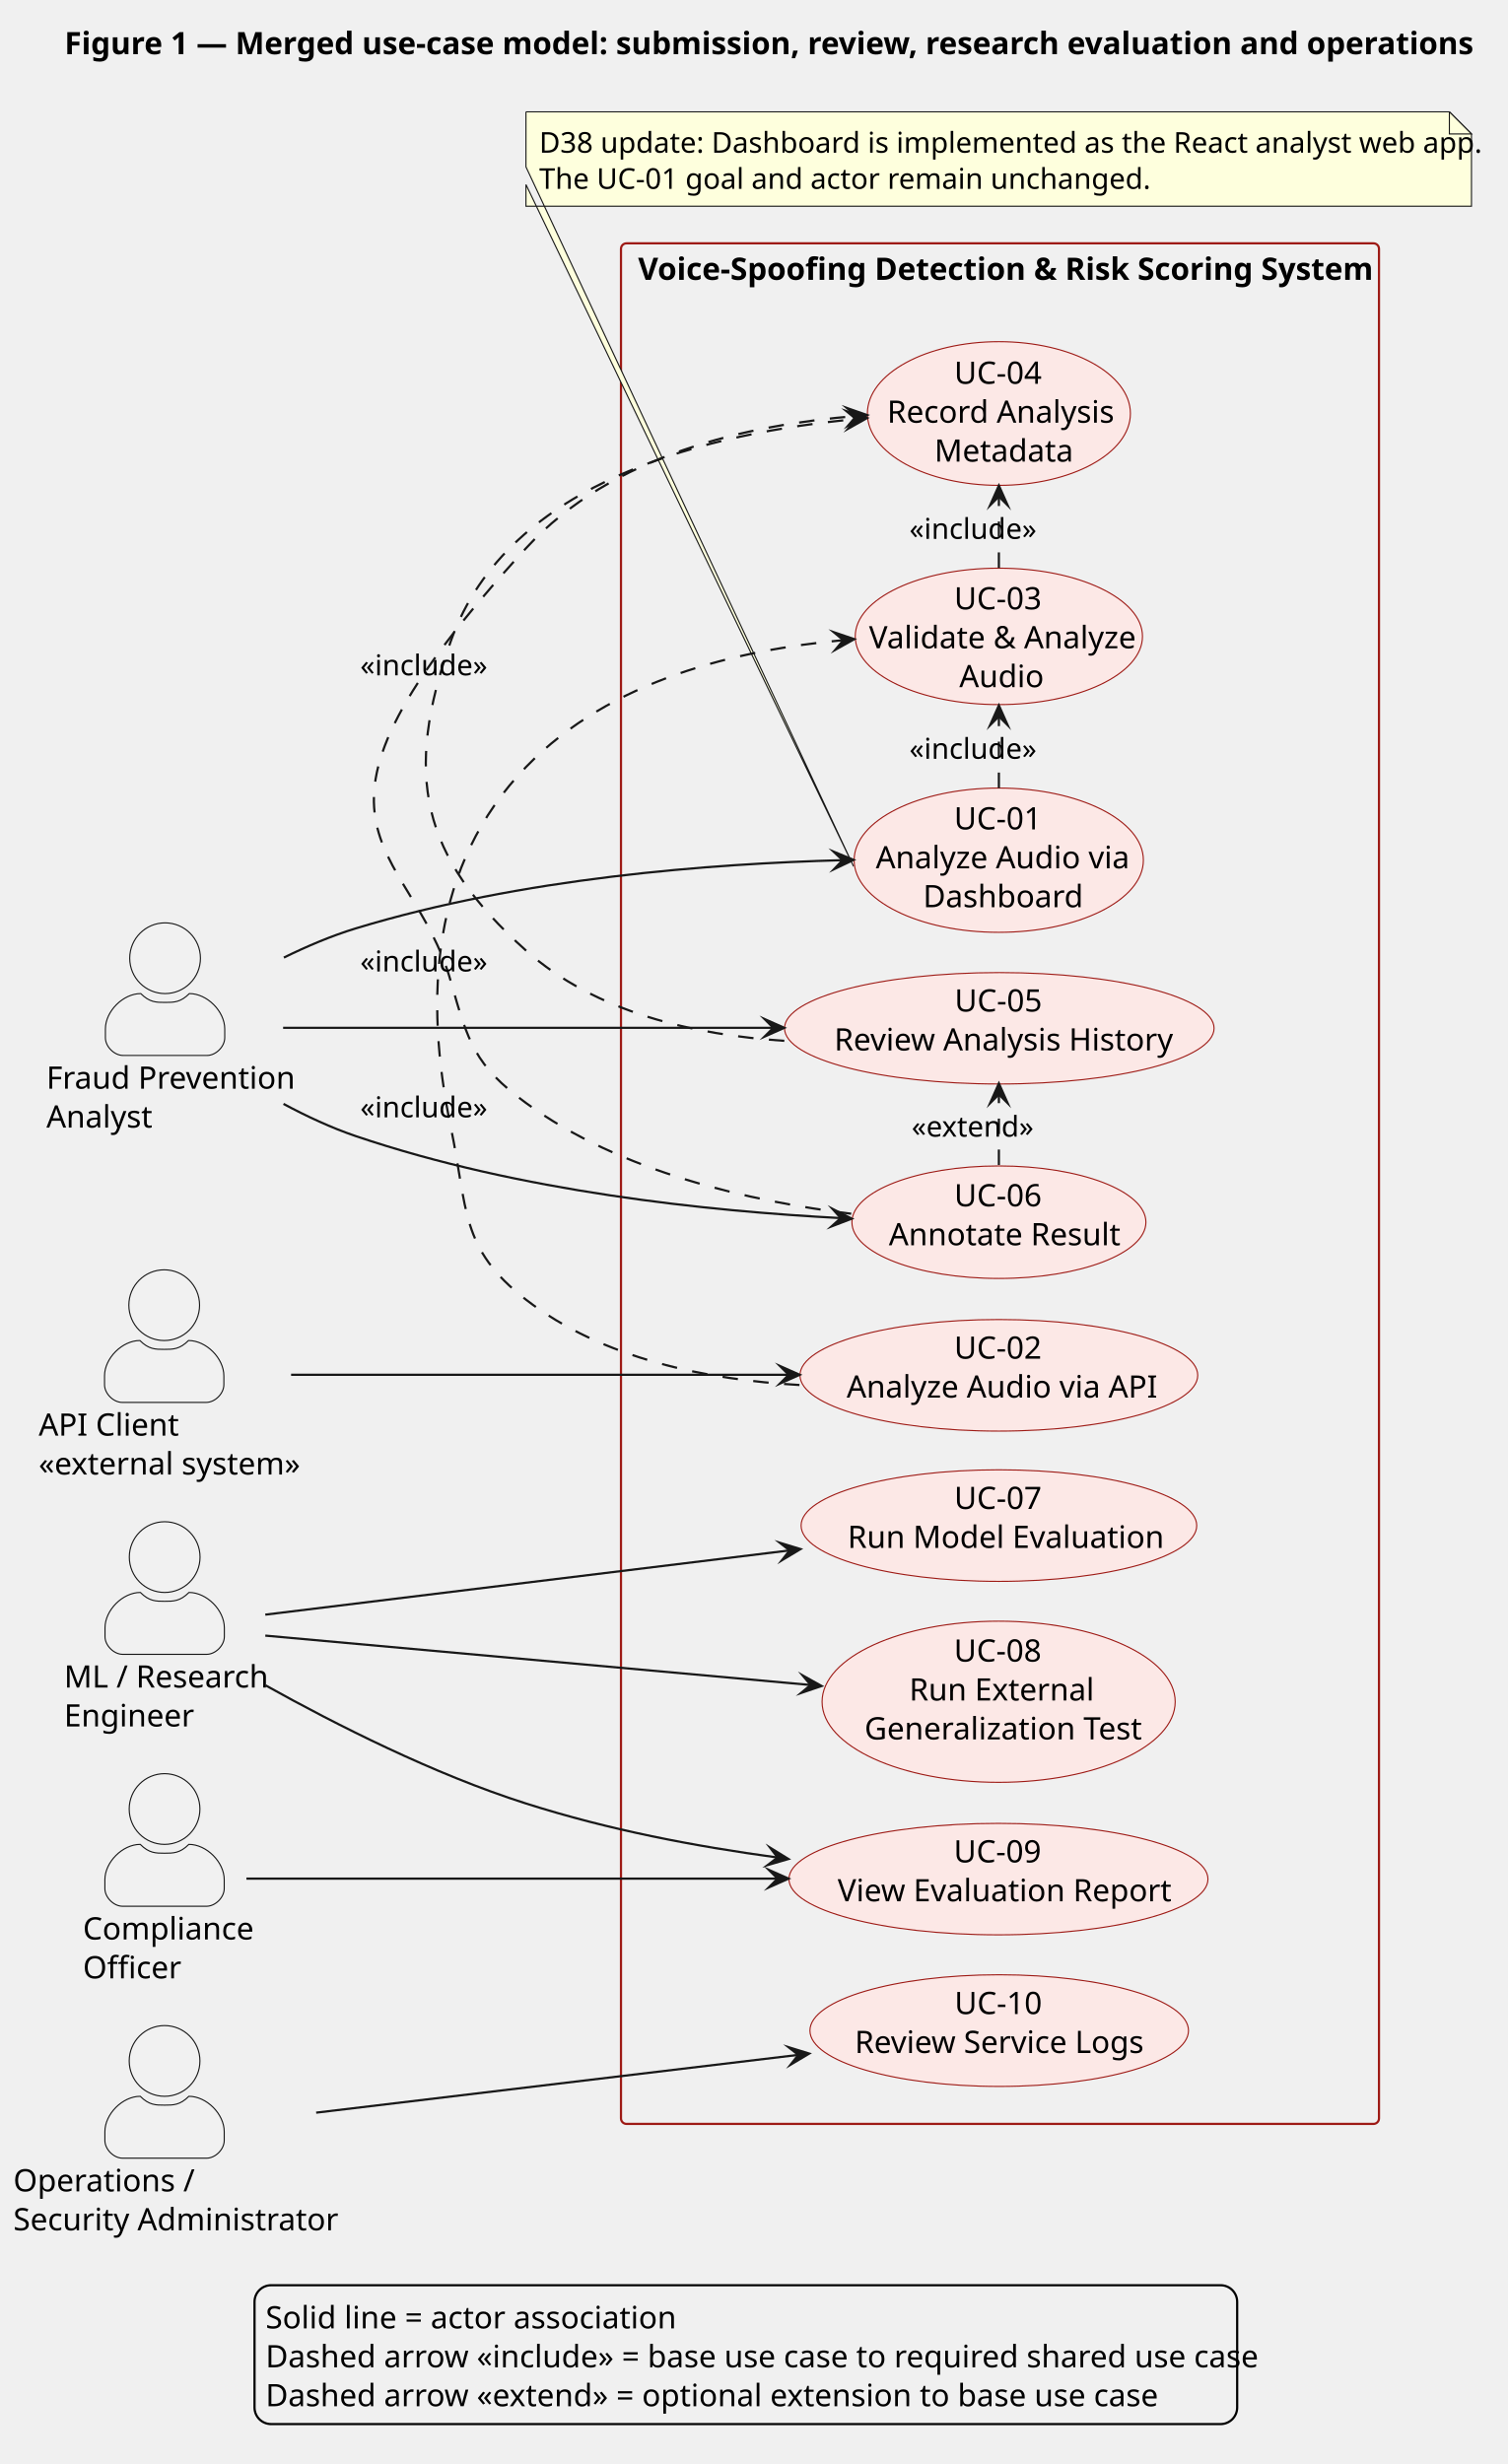
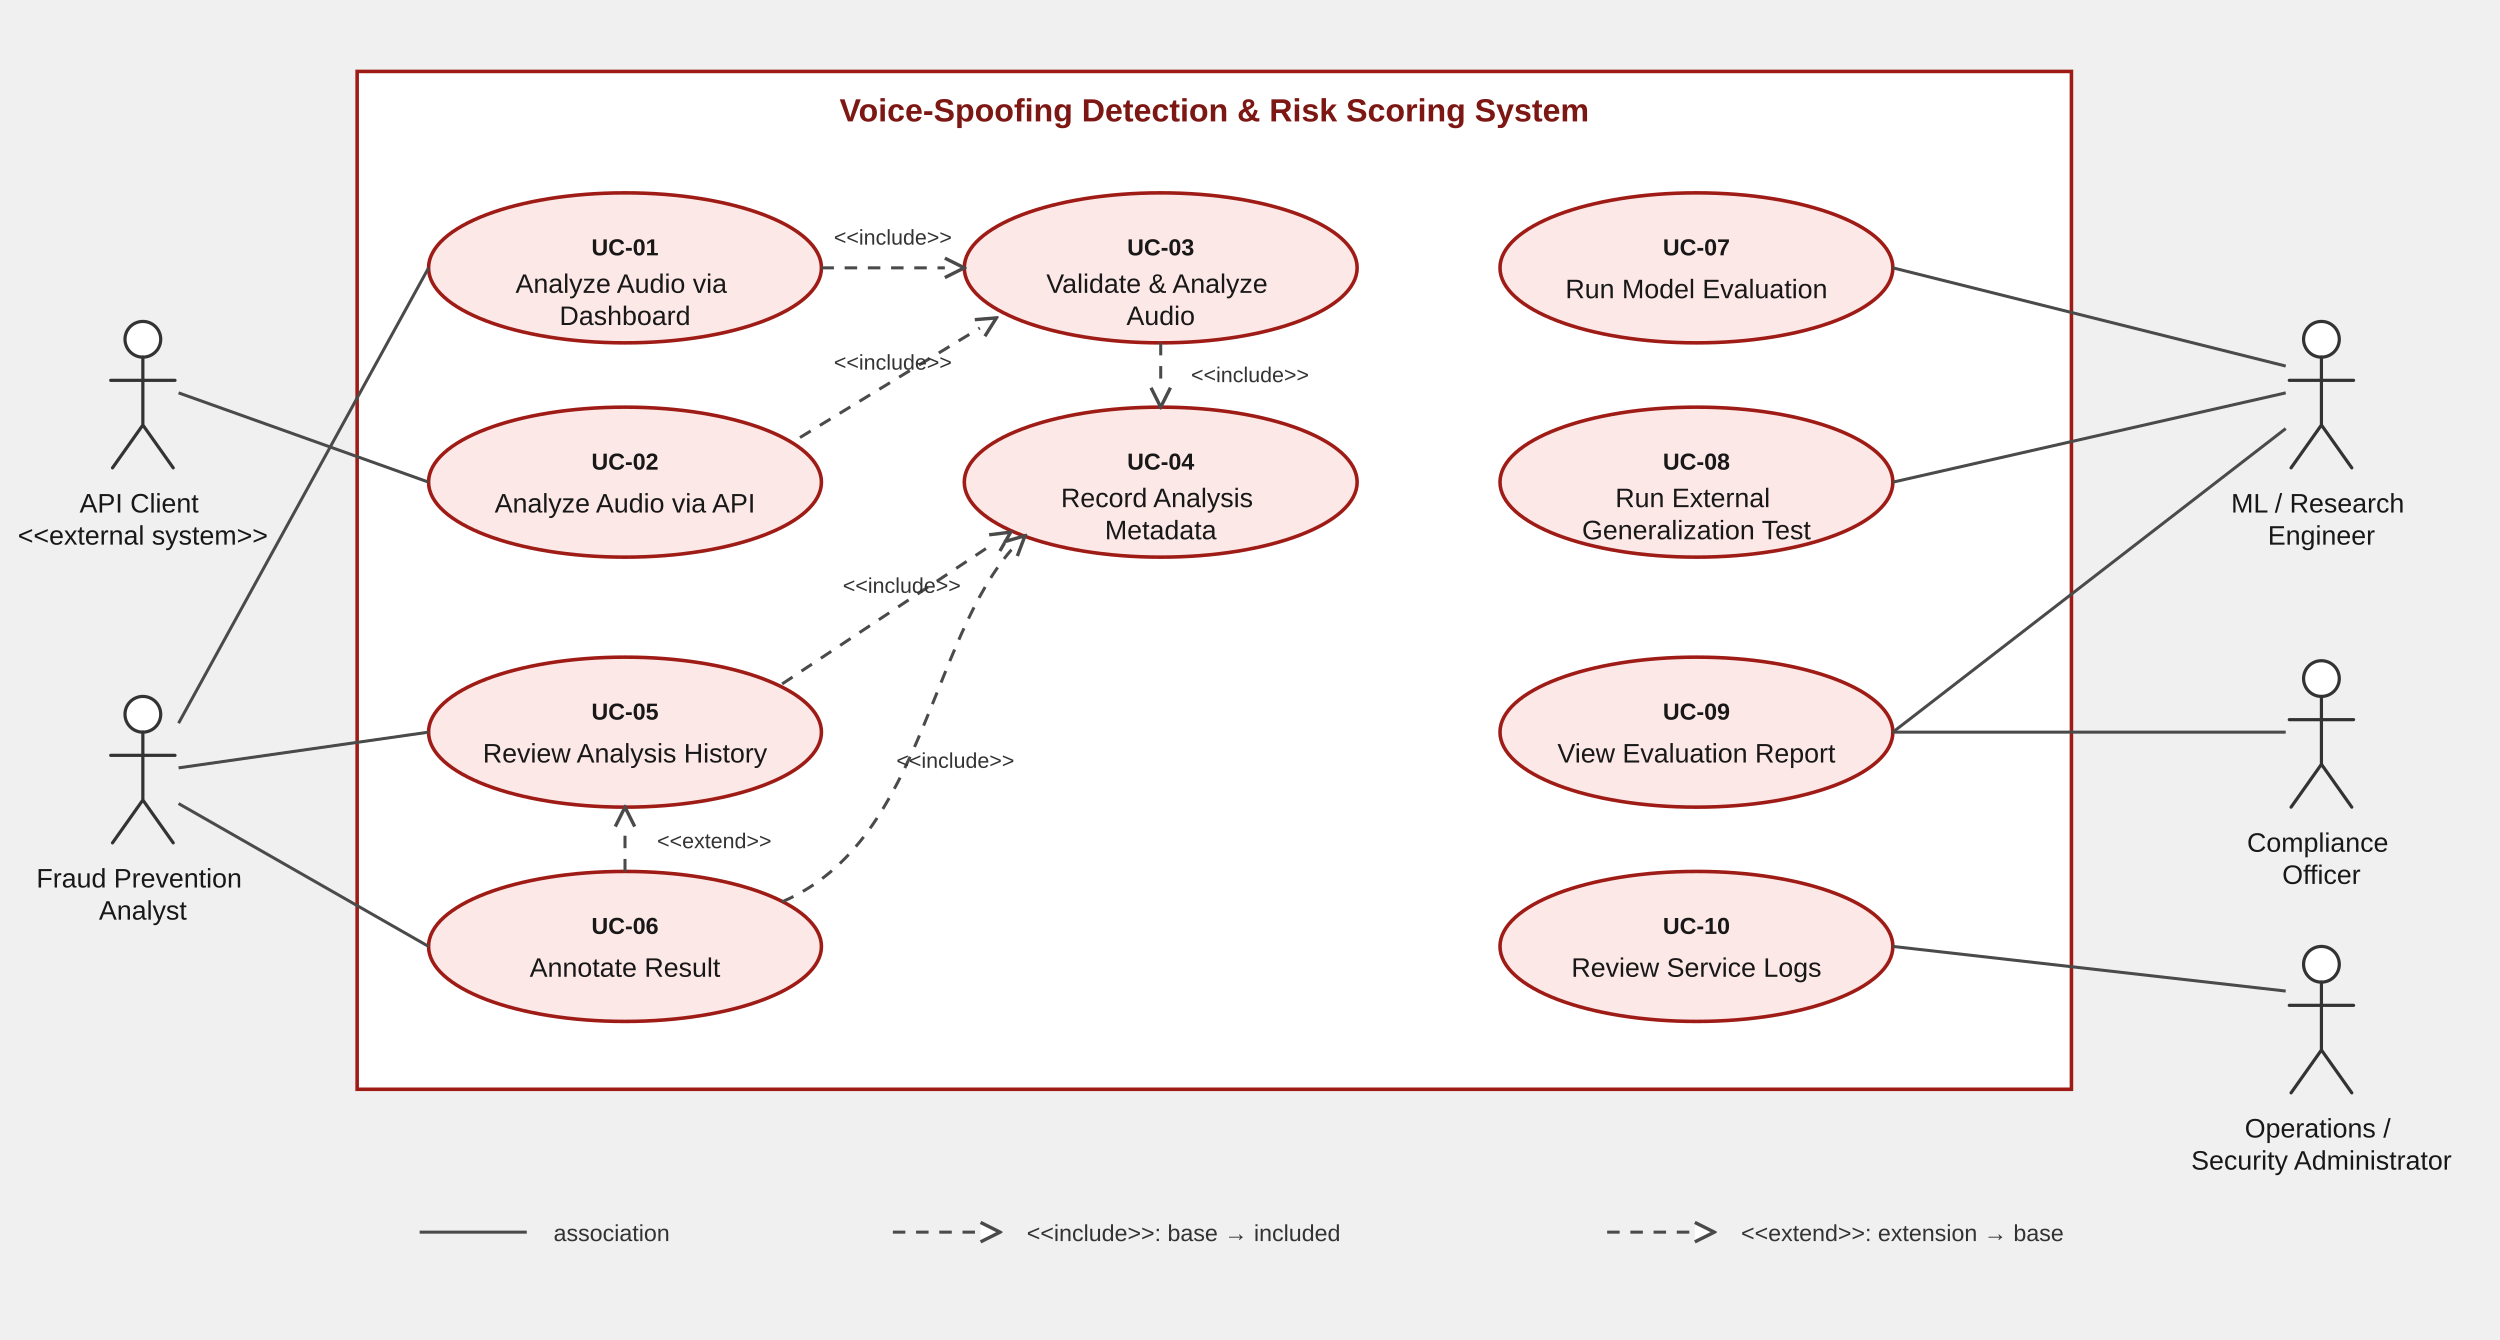
- <svg xmlns="http://www.w3.org/2000/svg" version="1.1" data-diagram-type="DESCRIPTION" style="width:682px;height:1115px;background:#FFFFFF;" width="682px" height="1115px" viewBox="0 0 682 1115" zoomAndPan="magnify" preserveAspectRatio="none" contentStyleType="text/css">
-   <defs />
-   <g font-family="sans-serif" lengthAdjust="spacing">
-     <g class="title" data-source-line="2">
-       <text x="29.186" y="24.533" fill="#000" font-size="14" textLength="616.629" font-weight="700">Figure 1 — Merged use-case model: submission, review, research evaluation and operations</text>
+ <svg xmlns="http://www.w3.org/2000/svg" width="1400" height="750" viewBox="0 0 1400 750" role="img" aria-labelledby="title desc">
+   <defs>
+     <style>
+       .boundary{fill:#fff;stroke:#9e1b16;stroke-width:2}
+       .usecase{fill:#fce8e6;stroke:#9e1b16;stroke-width:2}
+       .assoc{fill:none;stroke:#4a4a4a;stroke-width:1.7}
+       .relation{fill:none;stroke:#4a4a4a;stroke-width:1.7;stroke-dasharray:7 6;marker-end:url(#open-arrow)}
+       .actor-line{fill:none;stroke:#333;stroke-width:1.8;stroke-linecap:round}
+       .title{font:700 18px Arial,sans-serif;fill:#7d1713}
+       .label{font:15px Arial,sans-serif;fill:#181818;text-anchor:middle}
+       .uc-id{font:700 13px Arial,sans-serif;fill:#181818;text-anchor:middle}
+       .relation-label{font:12px Arial,sans-serif;fill:#333;text-anchor:middle}
+       .legend{font:13px Arial,sans-serif;fill:#333}
+     </style>
+     <marker id="open-arrow" viewBox="0 0 10 10" refX="9" refY="5" markerWidth="8" markerHeight="8" orient="auto-start-reverse">
+       <path d="M1,1 L9,5 L1,9" fill="#fff" stroke="#4a4a4a" stroke-width="1.4" />
+     </marker>
+     <g id="actor">
+       <circle cx="0" cy="-30" r="10" fill="#fff" stroke="#333" stroke-width="1.8" />
+       <path d="M0,-20 V18 M-18,-7 H18 M0,18 L-17,42 M0,18 L17,42" class="actor-line" />
    </g>
-     <g class="cluster" data-qualified-name="Voice-Spoofing Detection . Risk Scoring System" id="ent0006" data-source-line="22">
-       <rect x="281" y="110.109" width="343" height="851" fill="none" style="stroke:#9E1B16;stroke-width:1;" rx="2.5" ry="2.5" />
-       <text x="288.749" y="126.643" fill="#000" font-size="14" textLength="327.503" font-weight="700">Voice-Spoofing Detection &amp; Risk Scoring System</text>
-     </g>
-     <g class="entity" data-qualified-name="Analyst" id="ent0001" data-source-line="16">
-       <ellipse cx="74.696" cy="433.609" rx="16" ry="16" fill="#F1F1F1" style="stroke:#181818;stroke-width:0.5;" />
-       <path d="M74.696,453.609 C78.696,453.609 81.696,453.609 85.696,449.609 C93.696,449.609 101.696,457.609 101.696,465.609 L101.696,469.609 C101.696,473.609 97.696,477.609 93.696,477.609 L55.696,477.609 C51.696,477.609 47.696,473.609 47.696,469.609 L47.696,465.609 C47.696,457.609 55.696,449.609 63.696,449.609 C67.696,453.609 70.696,453.609 74.696,453.609" style="stroke:#181818;stroke-width:0.5;" fill="#F1F1F1" />
-       <text x="21" y="492.643" fill="#000" font-size="14" textLength="107.393">Fraud Prevention</text>
-       <text x="21" y="510.252" fill="#000" font-size="14" textLength="45.91">Analyst</text>
-     </g>
-     <g class="entity" data-qualified-name="ApiClient" id="ent0002" data-source-line="17">
-       <ellipse cx="74.303" cy="590.609" rx="16" ry="16" fill="#F1F1F1" style="stroke:#181818;stroke-width:0.5;" />
-       <path d="M74.303,610.609 C78.303,610.609 81.303,610.609 85.303,606.609 C93.303,606.609 101.303,614.609 101.303,622.609 L101.303,626.609 C101.303,630.609 97.303,634.609 93.303,634.609 L55.303,634.609 C51.303,634.609 47.303,630.609 47.303,626.609 L47.303,622.609 C47.303,614.609 55.303,606.609 63.303,606.609 C67.303,610.609 70.303,610.609 74.303,610.609" style="stroke:#181818;stroke-width:0.5;" fill="#F1F1F1" />
-       <text x="17.5" y="649.643" fill="#000" font-size="14" textLength="62.248">API Client</text>
-       <text x="17.5" y="667.252" fill="#000" font-size="14" textLength="113.606">«external system»</text>
-     </g>
-     <g class="entity" data-qualified-name="Engineer" id="ent0003" data-source-line="18">
-       <ellipse cx="74.517" cy="704.609" rx="16" ry="16" fill="#F1F1F1" style="stroke:#181818;stroke-width:0.5;" />
-       <path d="M74.517,724.609 C78.517,724.609 81.517,724.609 85.517,720.609 C93.517,720.609 101.517,728.609 101.517,736.609 L101.517,740.609 C101.517,744.609 97.517,748.609 93.517,748.609 L55.517,748.609 C51.517,748.609 47.517,744.609 47.517,740.609 L47.517,736.609 C47.517,728.609 55.517,720.609 63.517,720.609 C67.517,724.609 70.517,724.609 74.517,724.609" style="stroke:#181818;stroke-width:0.5;" fill="#F1F1F1" />
-       <text x="29" y="763.643" fill="#000" font-size="14" textLength="91.034">ML / Research</text>
-       <text x="29" y="781.252" fill="#000" font-size="14" textLength="56.041">Engineer</text>
-     </g>
-     <g class="entity" data-qualified-name="Compliance" id="ent0004" data-source-line="19">
-       <ellipse cx="74.462" cy="818.609" rx="16" ry="16" fill="#F1F1F1" style="stroke:#181818;stroke-width:0.5;" />
-       <path d="M74.462,838.609 C78.462,838.609 81.462,838.609 85.462,834.609 C93.462,834.609 101.462,842.609 101.462,850.609 L101.462,854.609 C101.462,858.609 97.462,862.609 93.462,862.609 L55.462,862.609 C51.462,862.609 47.462,858.609 47.462,854.609 L47.462,850.609 C47.462,842.609 55.462,834.609 63.462,834.609 C67.462,838.609 70.462,838.609 74.462,838.609" style="stroke:#181818;stroke-width:0.5;" fill="#F1F1F1" />
-       <text x="37.5" y="877.643" fill="#000" font-size="14" textLength="73.924">Compliance</text>
-       <text x="37.5" y="895.252" fill="#000" font-size="14" textLength="41.228">Officer</text>
-     </g>
-     <g class="entity" data-qualified-name="Operations" id="ent0005" data-source-line="20">
-       <ellipse cx="74.465" cy="932.609" rx="16" ry="16" fill="#F1F1F1" style="stroke:#181818;stroke-width:0.5;" />
-       <path d="M74.465,952.609 C78.465,952.609 81.465,952.609 85.465,948.609 C93.465,948.609 101.465,956.609 101.465,964.609 L101.465,968.609 C101.465,972.609 97.465,976.609 93.465,976.609 L55.465,976.609 C51.465,976.609 47.465,972.609 47.465,968.609 L47.465,964.609 C47.465,956.609 55.465,948.609 63.465,948.609 C67.465,952.609 70.465,952.609 74.465,952.609" style="stroke:#181818;stroke-width:0.5;" fill="#F1F1F1" />
-       <text x="6" y="991.643" fill="#000" font-size="14" textLength="76.262">Operations /</text>
-       <text x="6" y="1009.252" fill="#000" font-size="14" textLength="136.931">Security Administrator</text>
-     </g>
-     <g class="entity" data-qualified-name="GMN32" id="ent0033" data-source-line="59">
-       <path d="M238,50.609 L238,75.518 L386.252,392.086 L238,83.518 L238,93.313 A0,0 0 0 0 238,93.313 L665.853,93.313 A0,0 0 0 0 665.853,93.313 L665.853,60.609 L655.853,50.609 L238,50.609 A0,0 0 0 0 238,50.609" style="stroke:#181818;stroke-width:0.5;" fill="#FEFFDD" />
-       <path d="M655.853,50.609 L655.853,60.609 L665.853,60.609 L655.853,50.609" style="stroke:#181818;stroke-width:0.5;" fill="#FEFFDD" />
-       <text x="244" y="69.104" fill="#000" font-size="13" textLength="406.853">D38 update: Dashboard is implemented as the React analyst web app.</text>
-       <text x="244" y="85.456" fill="#000" font-size="13" textLength="264.494">The UC-01 goal and actor remain unchanged.</text>
-     </g>
-     <g class="entity" data-qualified-name="Voice-Spoofing Detection . Risk Scoring System.UC01" id="ent0007" data-source-line="23">
-       <ellipse cx="451.942" cy="389.25" rx="65.442" ry="32.641" fill="#FCE8E6" style="stroke:#9E1B16;stroke-width:0.5;" />
-       <text x="431.714" y="375.317" fill="#000" font-size="14" textLength="40.455">UC-01</text>
-       <text x="396.297" y="392.926" fill="#000" font-size="14" textLength="111.289">Analyze Audio via</text>
-       <text x="417.697" y="410.536" fill="#000" font-size="14" textLength="68.489">Dashboard</text>
-     </g>
-     <g class="entity" data-qualified-name="Voice-Spoofing Detection . Risk Scoring System.UC02" id="ent0008" data-source-line="24">
-       <ellipse cx="451.989" cy="622.351" rx="89.989" ry="25.242" fill="#FCE8E6" style="stroke:#9E1B16;stroke-width:0.5;" />
-       <text x="431.762" y="614.828" fill="#000" font-size="14" textLength="40.455">UC-02</text>
-       <text x="383.117" y="632.438" fill="#000" font-size="14" textLength="137.744">Analyze Audio via API</text>
-     </g>
-     <g class="entity" data-qualified-name="Voice-Spoofing Detection . Risk Scoring System.UC03" id="ent0009" data-source-line="25">
-       <ellipse cx="451.988" cy="287.975" rx="64.988" ry="30.866" fill="#FCE8E6" style="stroke:#9E1B16;stroke-width:0.5;" />
-       <text x="431.761" y="275.744" fill="#000" font-size="14" textLength="40.455">UC-03</text>
-       <text x="393.23" y="293.353" fill="#000" font-size="14" textLength="117.517">Validate &amp; Analyze</text>
-       <text x="434.085" y="310.963" fill="#000" font-size="14" textLength="35.807">Audio</text>
-     </g>
-     <g class="entity" data-qualified-name="Voice-Spoofing Detection . Risk Scoring System.UC04" id="ent0010" data-source-line="26">
-       <ellipse cx="452.008" cy="187.122" rx="59.508" ry="32.512" fill="#FCE8E6" style="stroke:#9E1B16;stroke-width:0.5;" />
-       <text x="431.781" y="173.674" fill="#000" font-size="14" textLength="40.455">UC-04</text>
-       <text x="401.433" y="191.284" fill="#000" font-size="14" textLength="101.151">Record Analysis</text>
-       <text x="422.822" y="208.893" fill="#000" font-size="14" textLength="58.372">Metadata</text>
-     </g>
-     <g class="entity" data-qualified-name="Voice-Spoofing Detection . Risk Scoring System.UC05" id="ent0011" data-source-line="27">
-       <ellipse cx="452.186" cy="465.316" rx="97.186" ry="25.207" fill="#FCE8E6" style="stroke:#9E1B16;stroke-width:0.5;" />
-       <text x="431.958" y="457.737" fill="#000" font-size="14" textLength="40.455">UC-05</text>
-       <text x="377.5" y="475.346" fill="#000" font-size="14" textLength="149.372">Review Analysis History</text>
-     </g>
-     <g class="entity" data-qualified-name="Voice-Spoofing Detection . Risk Scoring System.UC06" id="ent0012" data-source-line="28">
-       <ellipse cx="452.016" cy="553.064" rx="66.516" ry="25.455" fill="#FCE8E6" style="stroke:#9E1B16;stroke-width:0.5;" />
-       <text x="431.788" y="545.888" fill="#000" font-size="14" textLength="40.455">UC-06</text>
-       <text x="402.206" y="563.497" fill="#000" font-size="14" textLength="99.62">Annotate Result</text>
-     </g>
-     <g class="entity" data-qualified-name="Voice-Spoofing Detection . Risk Scoring System.UC07" id="ent0013" data-source-line="29">
-       <ellipse cx="452.012" cy="690.354" rx="89.512" ry="25.244" fill="#FCE8E6" style="stroke:#9E1B16;stroke-width:0.5;" />
-       <text x="431.784" y="682.835" fill="#000" font-size="14" textLength="40.455">UC-07</text>
-       <text x="383.526" y="700.445" fill="#000" font-size="14" textLength="136.972">Run Model Evaluation</text>
-     </g>
-     <g class="entity" data-qualified-name="Voice-Spoofing Detection . Risk Scoring System.UC08" id="ent0014" data-source-line="30">
-       <ellipse cx="451.893" cy="770.072" rx="79.893" ry="36.463" fill="#FCE8E6" style="stroke:#9E1B16;stroke-width:0.5;" />
-       <text x="431.666" y="751.897" fill="#000" font-size="14" textLength="40.455">UC-08</text>
-       <text x="411.428" y="769.507" fill="#000" font-size="14" textLength="80.931">Run External</text>
-       <text x="391.197" y="787.116" fill="#000" font-size="14" textLength="121.393">Generalization Test</text>
-     </g>
-     <g class="entity" data-qualified-name="Voice-Spoofing Detection . Risk Scoring System.UC09" id="ent0015" data-source-line="31">
-       <ellipse cx="451.803" cy="850.327" rx="94.803" ry="25.218" fill="#FCE8E6" style="stroke:#9E1B16;stroke-width:0.5;" />
-       <text x="431.575" y="842.765" fill="#000" font-size="14" textLength="40.455">UC-09</text>
-       <text x="379.041" y="860.374" fill="#000" font-size="14" textLength="145.523">View Evaluation Report</text>
-     </g>
-     <g class="entity" data-qualified-name="Voice-Spoofing Detection . Risk Scoring System.UC10" id="ent0016" data-source-line="32">
-       <ellipse cx="452.151" cy="918.877" rx="85.651" ry="25.267" fill="#FCE8E6" style="stroke:#9E1B16;stroke-width:0.5;" />
-       <text x="431.923" y="911.396" fill="#000" font-size="14" textLength="40.455">UC-10</text>
-       <text x="386.789" y="929.005" fill="#000" font-size="14" textLength="130.724">Review Service Logs</text>
-     </g>
-     <g class="link" data-entity-1="ent0001" data-entity-2="ent0007" id="lnk17" data-link-type="dependency">
-       <polygon points="386.259,389.106,377.155,385.349,381.261,389.24,377.37,393.346,386.259,389.106" fill="#181818" style="stroke:#181818;stroke-width:1;stroke-linejoin:miter;stroke-miterlimit:10;" />
-       <path d="M128.452,433.322 C138.94,428.163 150.088,423.431 161,420.109 C236.081,397.255 321.558,390.846 381.261,389.24" style="stroke:#181818;stroke-width:1;" fill="none" />
-     </g>
-     <g class="link" data-entity-1="ent0001" data-entity-2="ent0011" id="lnk18" data-link-type="dependency">
-       <polygon points="354.914,465.109,345.914,461.109,349.914,465.109,345.914,469.109,354.914,465.109" fill="#181818" style="stroke:#181818;stroke-width:1;stroke-linejoin:miter;stroke-miterlimit:10;" />
-       <path d="M128.107,465.109 C186.742,465.109 277.787,465.109 349.914,465.109" style="stroke:#181818;stroke-width:1;" fill="none" />
-     </g>
-     <g class="link" data-entity-1="ent0001" data-entity-2="ent0012" id="lnk19" data-link-type="dependency">
-       <polygon points="385.438,551.469,376.662,547,380.445,551.206,376.24,554.989,385.438,551.469" fill="#181818" style="stroke:#181818;stroke-width:1;stroke-linejoin:miter;stroke-miterlimit:10;" />
-       <path d="M128.282,499.528 C138.786,505.163 149.983,510.372 161,514.109 C235.327,539.323 320.573,548.044 380.445,551.206" style="stroke:#181818;stroke-width:1;" fill="none" />
-     </g>
-     <g class="link" data-entity-1="ent0002" data-entity-2="ent0008" id="lnk20" data-link-type="dependency">
-       <polygon points="361.886,622.109,352.886,618.109,356.886,622.109,352.886,626.109,361.886,622.109" fill="#181818" style="stroke:#181818;stroke-width:1;stroke-linejoin:miter;stroke-miterlimit:10;" />
-       <path d="M131.716,622.109 C192.583,622.109 285.514,622.109 356.886,622.109" style="stroke:#181818;stroke-width:1;" fill="none" />
-     </g>
-     <g class="link" data-entity-1="ent0003" data-entity-2="ent0013" id="lnk21" data-link-type="dependency">
-       <polygon points="362.257,700.981,352.837,698.105,357.294,701.589,353.81,706.045,362.257,700.981" fill="#181818" style="stroke:#181818;stroke-width:1;stroke-linejoin:miter;stroke-miterlimit:10;" />
-       <path d="M120.049,730.652 C179.496,723.37 281.136,710.918 357.294,701.589" style="stroke:#181818;stroke-width:1;" fill="none" />
-     </g>
-     <g class="link" data-entity-1="ent0003" data-entity-2="ent0014" id="lnk22" data-link-type="dependency">
-       <polygon points="371.793,762.937,363.19,758.142,366.813,762.487,362.469,766.11,371.793,762.937" fill="#181818" style="stroke:#181818;stroke-width:1;stroke-linejoin:miter;stroke-miterlimit:10;" />
-       <path d="M120.049,740.143 C182.021,745.754 290.262,755.555 366.813,762.487" style="stroke:#181818;stroke-width:1;" fill="none" />
-     </g>
-     <g class="link" data-entity-1="ent0003" data-entity-2="ent0015" id="lnk23" data-link-type="dependency">
-       <polygon points="356.804,841.231,348.427,836.052,351.85,840.556,347.346,843.978,356.804,841.231" fill="#181818" style="stroke:#181818;stroke-width:1;stroke-linejoin:miter;stroke-miterlimit:10;" />
-       <path d="M120.201,762.666 C152.018,780.417 196.346,802.864 238,816.109 C276.006,828.195 314.299,835.434 351.85,840.556" style="stroke:#181818;stroke-width:1;" fill="none" />
-     </g>
-     <g class="link" data-entity-1="ent0004" data-entity-2="ent0015" id="lnk24" data-link-type="dependency">
-       <polygon points="356.847,850.109,347.847,846.109,351.847,850.109,347.847,854.109,356.847,850.109" fill="#181818" style="stroke:#181818;stroke-width:1;stroke-linejoin:miter;stroke-miterlimit:10;" />
-       <path d="M111.505,850.109 C167.491,850.109 272.249,850.109 351.847,850.109" style="stroke:#181818;stroke-width:1;" fill="none" />
-     </g>
-     <g class="link" data-entity-1="ent0005" data-entity-2="ent0016" id="lnk25" data-link-type="dependency">
-       <polygon points="366.196,929.272,356.784,926.372,361.232,929.867,357.736,934.315,366.196,929.272" fill="#181818" style="stroke:#181818;stroke-width:1;stroke-linejoin:miter;stroke-miterlimit:10;" />
-       <path d="M143.066,956.012 C205.566,948.522 293.756,937.953 361.232,929.867" style="stroke:#181818;stroke-width:1;" fill="none" />
-     </g>
-     <g class="link" data-entity-1="ent0007" data-entity-2="ent0009" id="lnk26" data-link-type="dependency">
-       <polygon points="452,319.185,448,328.185,452,324.185,456,328.185,452,319.185" fill="#181818" style="stroke:#181818;stroke-width:1;stroke-linejoin:miter;stroke-miterlimit:10;" />
-       <path d="M452,356.596 C452,344.602 452,336.05 452,324.185" style="stroke:#181818;stroke-width:1;stroke-dasharray:7,7;" fill="none" />
-       <text x="411.5" y="343.354" fill="#000" font-size="13" textLength="55.656">«include»</text>
-     </g>
-     <g class="link" data-entity-1="ent0008" data-entity-2="ent0009" id="lnk27" data-link-type="dependency">
-       <polygon points="386.59,289.222,377.262,286.062,381.611,289.679,377.994,294.028,386.59,289.222" fill="#181818" style="stroke:#181818;stroke-width:1;stroke-linejoin:miter;stroke-miterlimit:10;" />
-       <path d="M361.76,626.734 C320.294,624.425 272.733,614.99 238,588.109 C208.094,564.964 211.718,547.13 204,510.109 C191.733,451.266 195.232,391.427 238,347.109 C276.403,307.314 334.015,294.052 381.611,289.679" style="stroke:#181818;stroke-width:1;stroke-dasharray:7,7;" fill="none" />
-       <text x="163" y="505.604" fill="#000" font-size="13" textLength="55.656">«include»</text>
-     </g>
-     <g class="link" data-entity-1="ent0009" data-entity-2="ent0010" id="lnk28" data-link-type="dependency">
-       <polygon points="452,219.707,448,228.707,452,224.707,456,228.707,452,219.707" fill="#181818" style="stroke:#181818;stroke-width:1;stroke-linejoin:miter;stroke-miterlimit:10;" />
-       <path d="M452,256.982 C452,245.158 452,236.664 452,224.707" style="stroke:#181818;stroke-width:1;stroke-dasharray:7,7;" fill="none" />
-       <text x="411.5" y="243.854" fill="#000" font-size="13" textLength="55.656">«include»</text>
-     </g>
-     <g class="link" data-entity-1="ent0011" data-entity-2="ent0010" id="lnk29" data-link-type="dependency">
-       <polygon points="392.34,189.188,383.006,186.044,387.361,189.654,383.751,194.01,392.34,189.188" fill="#181818" style="stroke:#181818;stroke-width:1;stroke-linejoin:miter;stroke-miterlimit:10;" />
-       <path d="M354.908,470.988 C314.358,468.385 269.464,458.177 238,430.109 C190.218,387.485 182.631,350.469 204,290.109 C229.984,216.716 322.625,195.712 387.361,189.654" style="stroke:#181818;stroke-width:1;stroke-dasharray:7,7;" fill="none" />
-       <text x="163" y="305.604" fill="#000" font-size="13" textLength="55.656">«include»</text>
-     </g>
-     <g class="link" data-entity-1="ent0012" data-entity-2="ent0010" id="lnk30" data-link-type="dependency">
-       <polygon points="392.455,187.853,383.161,184.594,387.472,188.257,383.808,192.567,392.455,187.853" fill="#181818" style="stroke:#181818;stroke-width:1;stroke-linejoin:miter;stroke-miterlimit:10;" />
-       <path d="M385.195,549.242 C339.94,543.7 280.814,530.467 238,499.109 C214.815,482.129 211.855,471.753 204,444.109 C185.584,379.297 119.965,376.868 238,248.109 C277.159,205.393 338.916,192.197 387.472,188.257" style="stroke:#181818;stroke-width:1;stroke-dasharray:7,7;" fill="none" />
-       <text x="163" y="439.604" fill="#000" font-size="13" textLength="55.656">«include»</text>
-     </g>
-     <g class="link" data-entity-1="ent0012" data-entity-2="ent0011" id="lnk31" data-link-type="dependency">
-       <polygon points="452,490.246,448,499.246,452,495.246,456,499.246,452,490.246" fill="#181818" style="stroke:#181818;stroke-width:1;stroke-linejoin:miter;stroke-miterlimit:10;" />
-       <path d="M452,527.182 C452,515.522 452,506.811 452,495.246" style="stroke:#181818;stroke-width:1;stroke-dasharray:7,7;" fill="none" />
-       <text x="412.5" y="514.354" fill="#000" font-size="13" textLength="53.492">«extend»</text>
-     </g>
-     <g class="legend" data-source-line="52">
-       <rect x="115.172" y="1034.109" width="444.656" height="62.828" fill="none" style="stroke:#000;stroke-width:1;" rx="7.5" ry="7.5" />
-       <text x="120.172" y="1053.643" fill="#000" font-size="14" textLength="177.823">Solid line = actor association</text>
-       <text x="120.172" y="1071.252" fill="#000" font-size="14" textLength="434.656">Dashed arrow «include» = base use case to required shared use case</text>
-       <text x="120.172" y="1088.861" fill="#000" font-size="14" textLength="387.201">Dashed arrow «extend» = optional extension to base use case</text>
-     </g>
+   </defs>
+   <rect x="200" y="40" width="960" height="570" class="boundary" />
+   <text x="680" y="68" class="title" text-anchor="middle">Voice-Spoofing Detection &amp; Risk Scoring System</text>
+   <g transform="translate(350 150)">
+     <ellipse rx="110" ry="42" class="usecase" />
+     <text y="-7" class="uc-id">UC-01</text>
+     <text y="14" class="label">
+       <tspan x="0">Analyze Audio via</tspan>
+       <tspan x="0" dy="18">Dashboard</tspan>
+     </text>
  </g>
+   <g transform="translate(650 150)">
+     <ellipse rx="110" ry="42" class="usecase" />
+     <text y="-7" class="uc-id">UC-03</text>
+     <text y="14" class="label">
+       <tspan x="0">Validate &amp; Analyze</tspan>
+       <tspan x="0" dy="18">Audio</tspan>
+     </text>
+   </g>
+   <g transform="translate(950 150)">
+     <ellipse rx="110" ry="42" class="usecase" />
+     <text y="-7" class="uc-id">UC-07</text>
+     <text y="17" class="label">Run Model Evaluation</text>
+   </g>
+   <g transform="translate(350 270)">
+     <ellipse rx="110" ry="42" class="usecase" />
+     <text y="-7" class="uc-id">UC-02</text>
+     <text y="17" class="label">Analyze Audio via API</text>
+   </g>
+   <g transform="translate(650 270)">
+     <ellipse rx="110" ry="42" class="usecase" />
+     <text y="-7" class="uc-id">UC-04</text>
+     <text y="14" class="label">
+       <tspan x="0">Record Analysis</tspan>
+       <tspan x="0" dy="18">Metadata</tspan>
+     </text>
+   </g>
+   <g transform="translate(950 270)">
+     <ellipse rx="110" ry="42" class="usecase" />
+     <text y="-7" class="uc-id">UC-08</text>
+     <text y="14" class="label">
+       <tspan x="0">Run External</tspan>
+       <tspan x="0" dy="18">Generalization Test</tspan>
+     </text>
+   </g>
+   <g transform="translate(350 410)">
+     <ellipse rx="110" ry="42" class="usecase" />
+     <text y="-7" class="uc-id">UC-05</text>
+     <text y="17" class="label">Review Analysis History</text>
+   </g>
+   <g transform="translate(950 410)">
+     <ellipse rx="110" ry="42" class="usecase" />
+     <text y="-7" class="uc-id">UC-09</text>
+     <text y="17" class="label">View Evaluation Report</text>
+   </g>
+   <g transform="translate(350 530)">
+     <ellipse rx="110" ry="42" class="usecase" />
+     <text y="-7" class="uc-id">UC-06</text>
+     <text y="17" class="label">Annotate Result</text>
+   </g>
+   <g transform="translate(950 530)">
+     <ellipse rx="110" ry="42" class="usecase" />
+     <text y="-7" class="uc-id">UC-10</text>
+     <text y="17" class="label">Review Service Logs</text>
+   </g>
+   <g transform="translate(80 220)">
+     <use href="#actor" />
+     <text y="67" class="label">
+       <tspan x="0">API Client</tspan>
+       <tspan x="0" dy="18">&lt;&lt;external system&gt;&gt;</tspan>
+     </text>
+   </g>
+   <g transform="translate(80 430)">
+     <use href="#actor" />
+     <text y="67" class="label">
+       <tspan x="0">Fraud Prevention</tspan>
+       <tspan x="0" dy="18">Analyst</tspan>
+     </text>
+   </g>
+   <g transform="translate(1300 220)">
+     <use href="#actor" />
+     <text y="67" class="label">
+       <tspan x="0">ML / Research</tspan>
+       <tspan x="0" dy="18">Engineer</tspan>
+     </text>
+   </g>
+   <g transform="translate(1300 410)">
+     <use href="#actor" />
+     <text y="67" class="label">
+       <tspan x="0">Compliance</tspan>
+       <tspan x="0" dy="18">Officer</tspan>
+     </text>
+   </g>
+   <g transform="translate(1300 570)">
+     <use href="#actor" />
+     <text y="67" class="label">
+       <tspan x="0">Operations /</tspan>
+       <tspan x="0" dy="18">Security Administrator</tspan>
+     </text>
+   </g>
+   <path d="M100 220 L240 270" class="assoc" />
+   <path d="M100 405 L240 150" class="assoc" />
+   <path d="M100 430 L240 410" class="assoc" />
+   <path d="M100 450 L240 530" class="assoc" />
+   <path d="M1060 150 L1280 205" class="assoc" />
+   <path d="M1060 270 L1280 220" class="assoc" />
+   <path d="M1060 410 L1280 240" class="assoc" />
+   <path d="M1060 410 L1280 410" class="assoc" />
+   <path d="M1060 530 L1280 555" class="assoc" />
+   <path d="M460 150 L540 150" class="relation" />
+   <text x="500" y="137" class="relation-label">&lt;&lt;include&gt;&gt;</text>
+   <path d="M448 245 L558 178" class="relation" />
+   <text x="500" y="207" class="relation-label">&lt;&lt;include&gt;&gt;</text>
+   <path d="M650 192 L650 228" class="relation" />
+   <text x="700" y="214" class="relation-label">&lt;&lt;include&gt;&gt;</text>
+   <path d="M438 383 L566 298" class="relation" />
+   <text x="505" y="332" class="relation-label">&lt;&lt;include&gt;&gt;</text>
+   <path d="M438 505 C520 470 520 350 574 300" class="relation" />
+   <text x="535" y="430" class="relation-label">&lt;&lt;include&gt;&gt;</text>
+   <path d="M350 488 L350 452" class="relation" />
+   <text x="400" y="475" class="relation-label">&lt;&lt;extend&gt;&gt;</text>
+   <line x1="235" y1="690" x2="295" y2="690" class="assoc" />
+   <text x="310" y="695" class="legend">association</text>
+   <line x1="500" y1="690" x2="560" y2="690" class="relation" />
+   <text x="575" y="695" class="legend">&lt;&lt;include&gt;&gt;: base → included</text>
+   <line x1="900" y1="690" x2="960" y2="690" class="relation" />
+   <text x="975" y="695" class="legend">&lt;&lt;extend&gt;&gt;: extension → base</text>
</svg>
